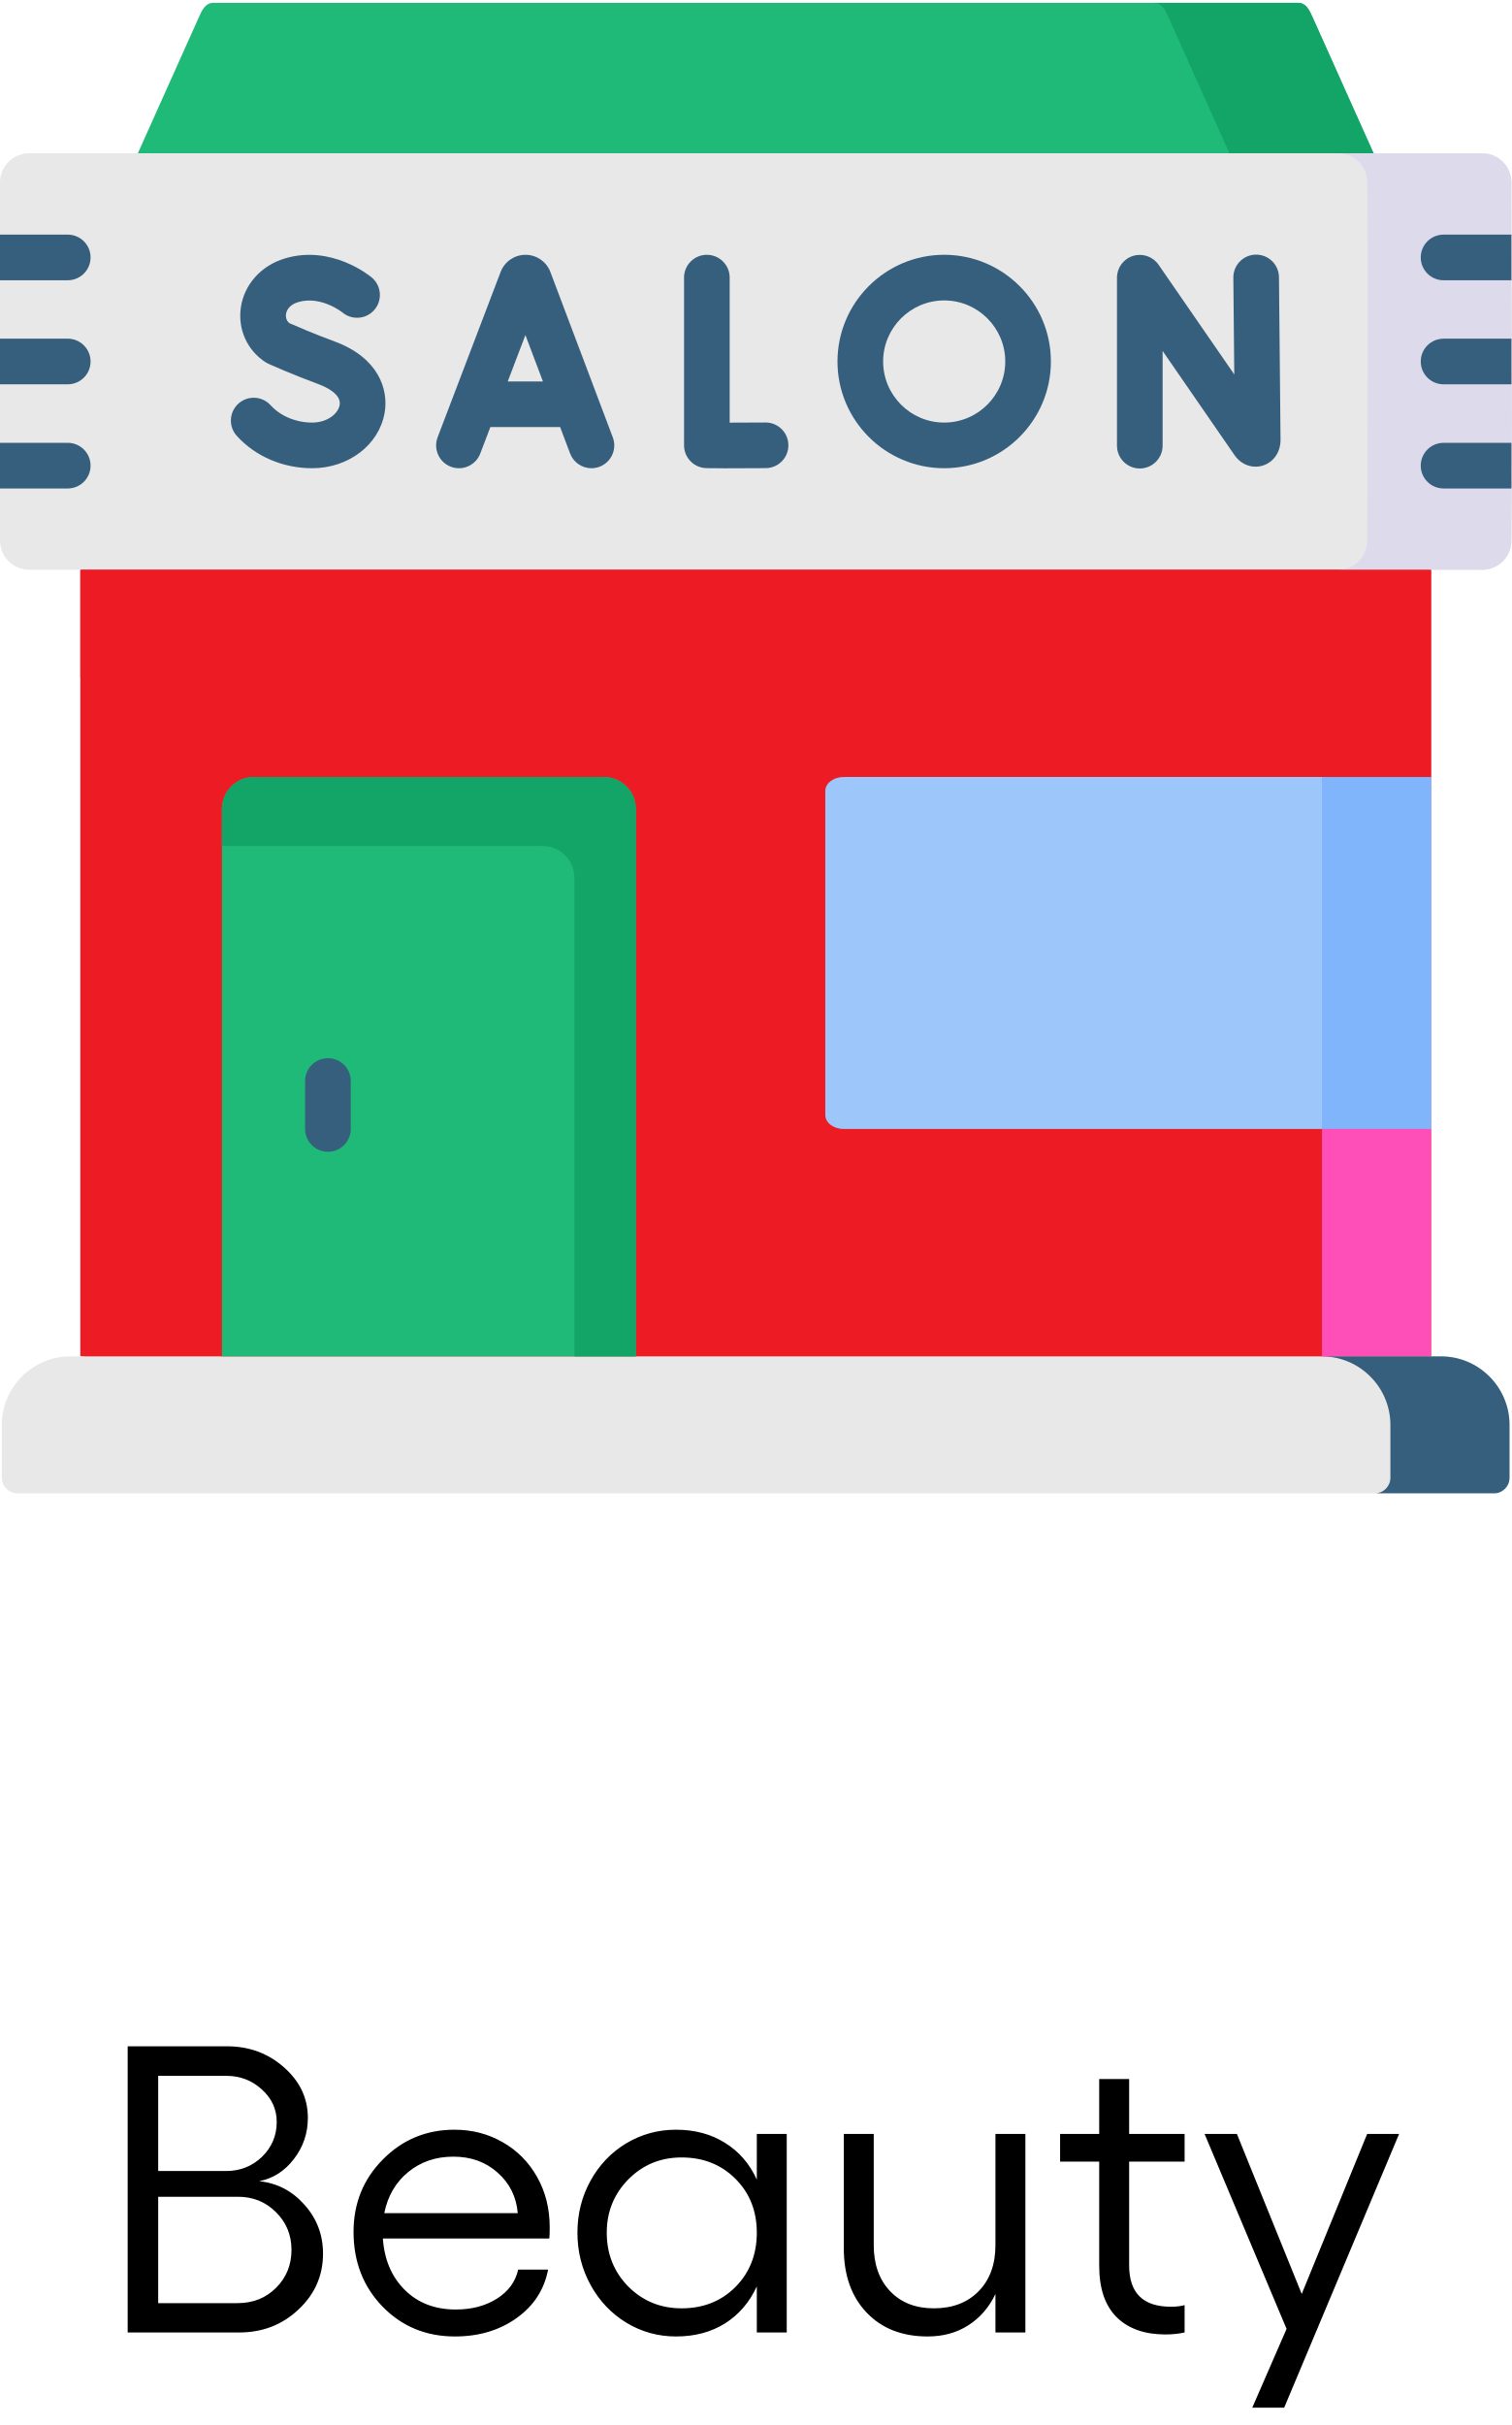
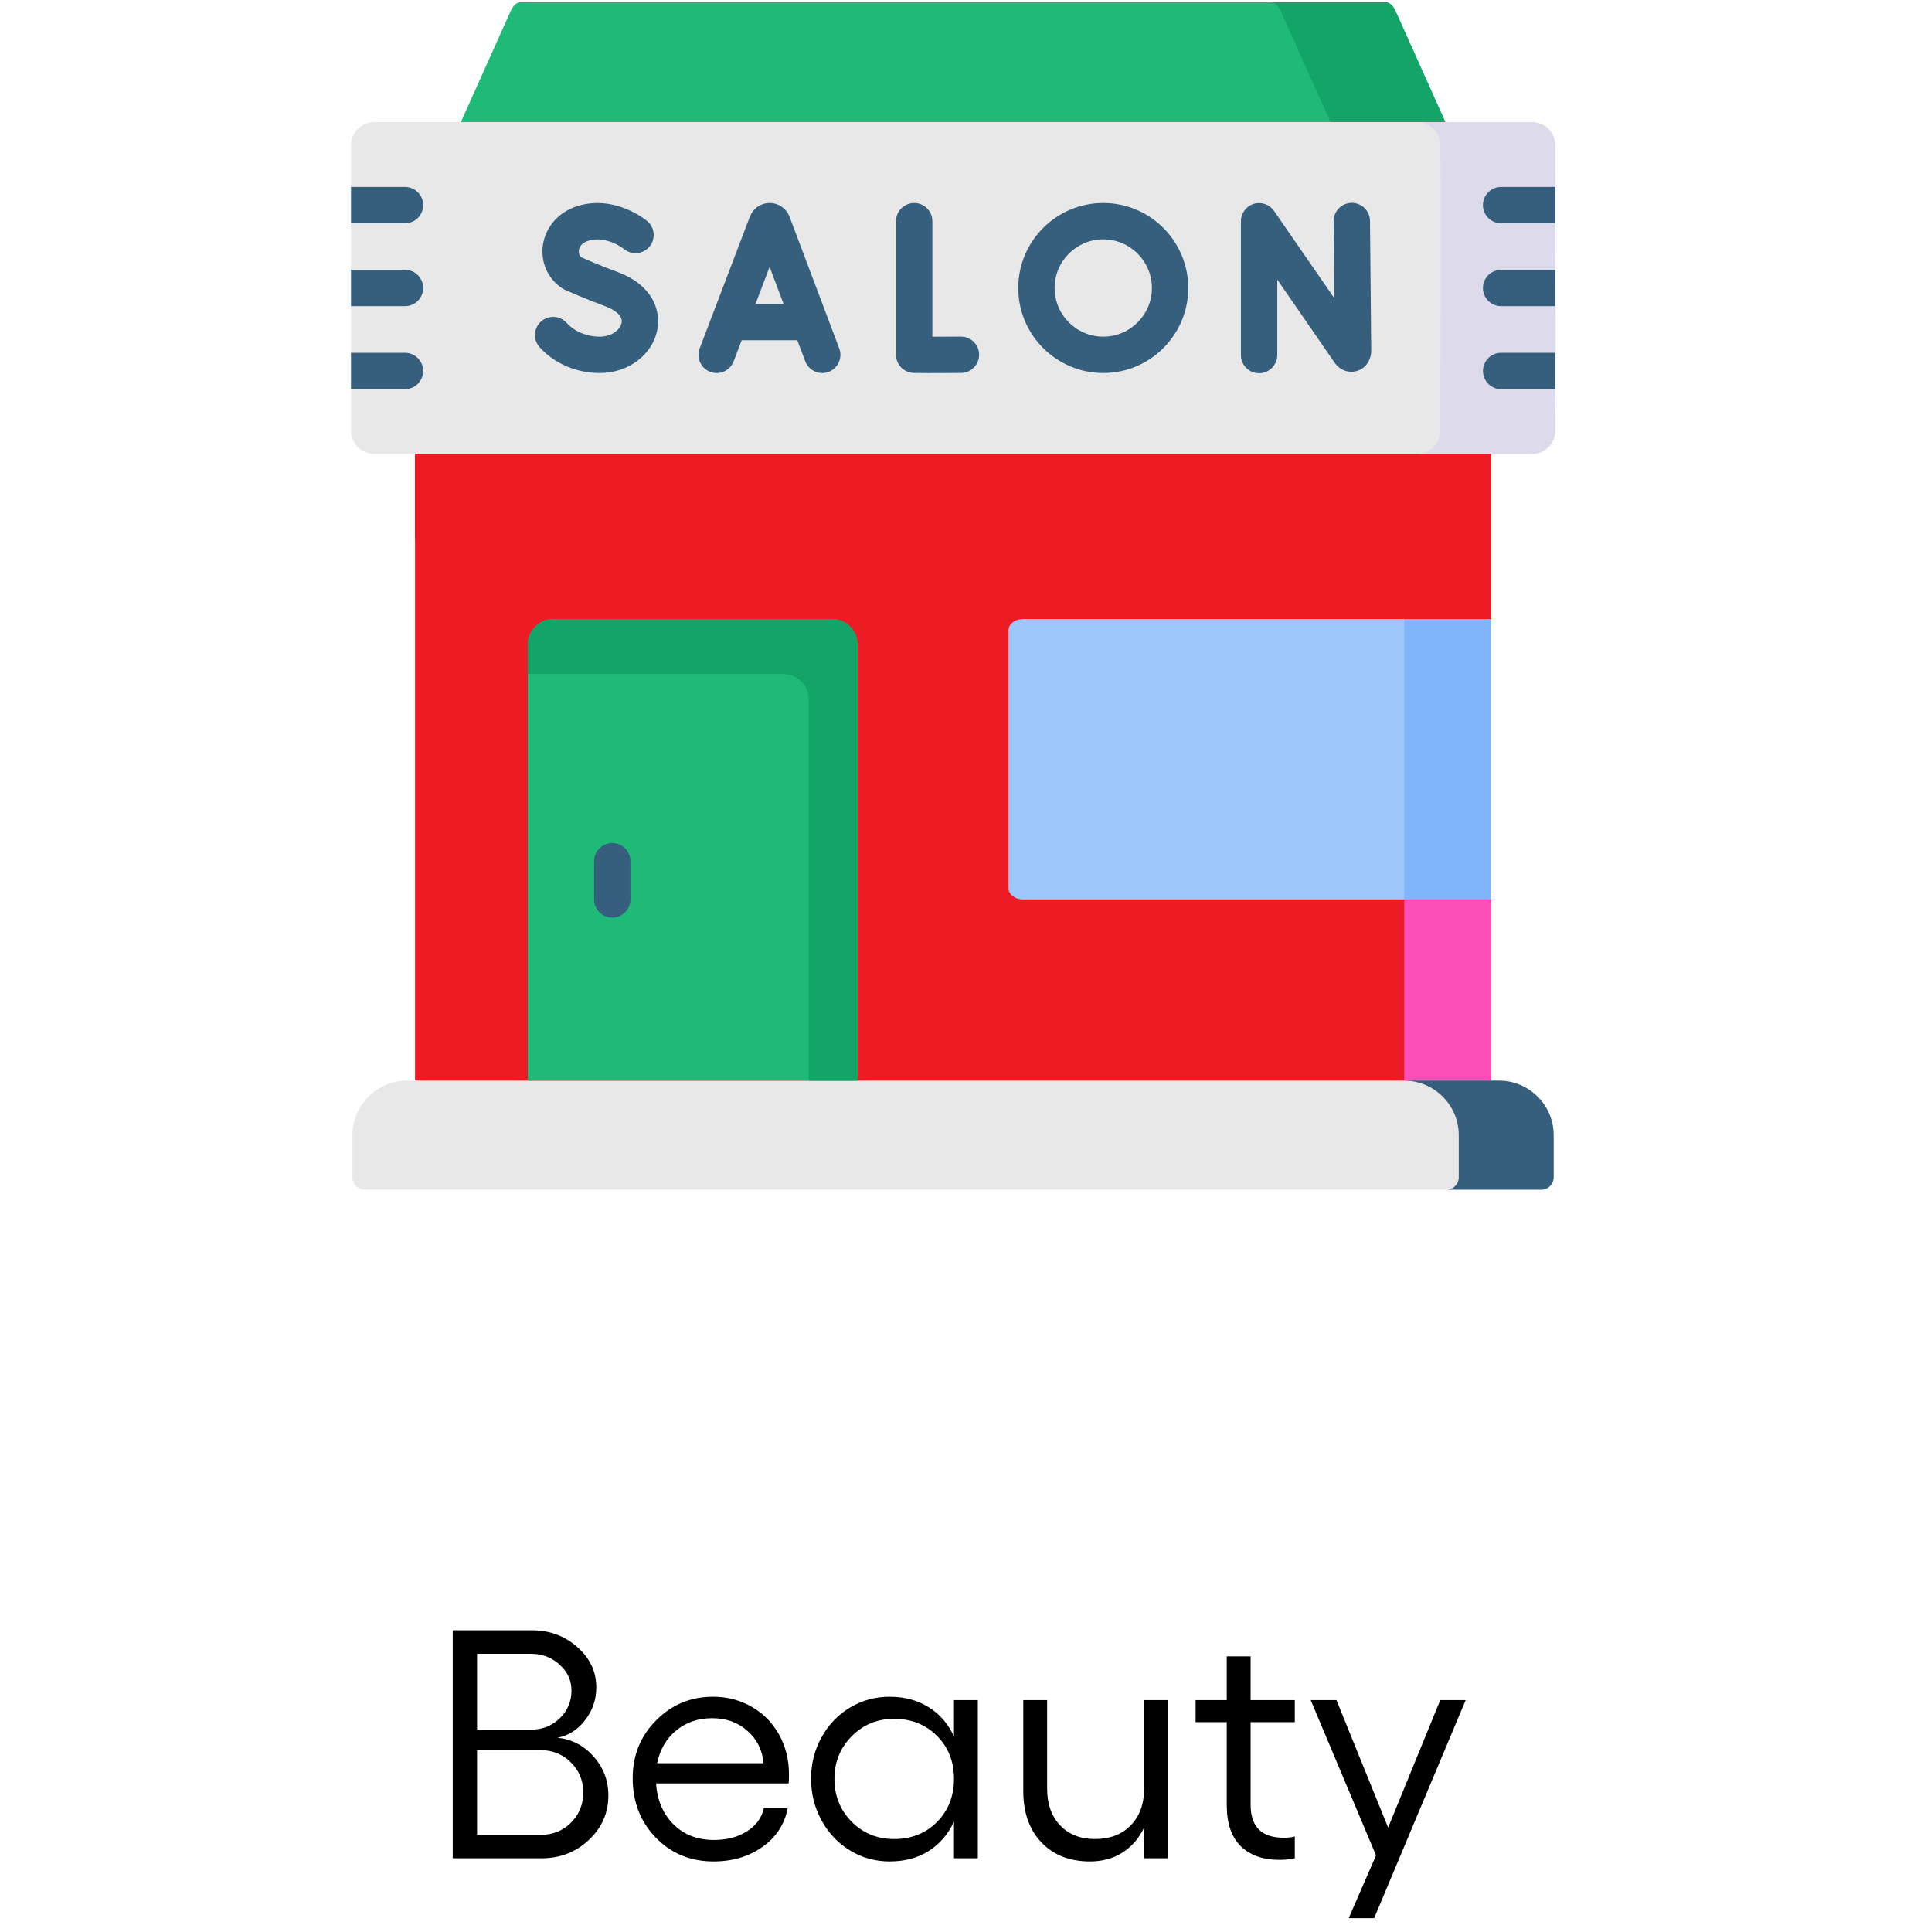
- <svg xmlns="http://www.w3.org/2000/svg" width="111" height="178" viewBox="0 0 111 178" fill="none">
+ <svg xmlns="http://www.w3.org/2000/svg" width="76" height="77" viewBox="0 0 111 178" fill="none">
  <path fill-rule="evenodd" clip-rule="evenodd" d="M5.898 99.562L54.324 104.586L105.059 99.562V41.825L56.204 32.687L5.898 41.825L5.898 99.562Z" fill="#ED1C24" />
  <path fill-rule="evenodd" clip-rule="evenodd" d="M5.158 99.562C2.393 99.562 0.133 101.821 0.133 104.587V108.473C0.133 109.099 0.646 109.612 1.272 109.612H109.686C110.312 109.612 110.819 109.099 110.819 108.473V104.587C110.819 101.821 108.559 99.562 105.8 99.562H5.158Z" fill="#E8E8E8" />
  <path fill-rule="evenodd" clip-rule="evenodd" d="M95.289 0.208H15.67C15.075 0.208 14.828 0.746 14.588 1.29L10.12 11.252L58.862 17.03L100.839 11.252L96.371 1.29C96.13 0.746 95.883 0.208 95.289 0.208Z" fill="#1FB978" />
  <path fill-rule="evenodd" clip-rule="evenodd" d="M96.371 1.29C96.13 0.746 95.883 0.208 95.288 0.208H84.707C85.302 0.208 85.549 0.746 85.796 1.29L90.257 11.252H98.237H100.838L96.371 1.29Z" fill="#12A567" />
  <path fill-rule="evenodd" clip-rule="evenodd" d="M110.957 13.339V39.736C110.933 40.888 109.977 41.824 108.818 41.824H2.14C0.963 41.824 0 40.864 0 39.687V13.39C0 12.213 0.963 11.251 2.14 11.251H108.818C109.977 11.251 110.933 12.187 110.957 13.339Z" fill="#E8E8E8" />
  <path fill-rule="evenodd" clip-rule="evenodd" d="M108.819 11.252H100.839H98.238C99.402 11.252 100.352 12.188 100.377 13.34C100.472 22.105 100.377 30.921 100.377 39.686C100.364 40.87 99.428 41.825 98.238 41.825H105.06H108.819C109.977 41.825 110.933 40.889 110.958 39.737C111.053 30.971 110.958 22.156 110.958 13.391C110.945 12.207 110.009 11.252 108.819 11.252Z" fill="#DDDAEC" />
  <path d="M43.42 34.369C42.743 34.369 42.106 33.956 41.853 33.285L41.122 31.349H35.998L35.258 33.29C34.929 34.154 33.961 34.588 33.096 34.258C32.232 33.929 31.798 32.961 32.128 32.097L36.754 19.958C36.758 19.947 36.762 19.936 36.767 19.925C37.068 19.183 37.779 18.704 38.579 18.704C39.378 18.704 40.09 19.183 40.39 19.925C40.395 19.938 40.4 19.951 40.405 19.963L44.987 32.102C45.314 32.967 44.877 33.934 44.011 34.26C43.817 34.334 43.617 34.369 43.42 34.369ZM37.274 27.999H39.858L38.572 24.594L37.274 27.999Z" fill="#365E7D" />
  <path d="M83.675 34.387C82.75 34.387 82.001 33.637 82.001 32.712V20.384C82.001 19.651 82.477 19.003 83.177 18.785C83.878 18.567 84.638 18.83 85.054 19.433L90.612 27.485L90.544 20.381C90.535 19.456 91.278 18.699 92.203 18.69C93.127 18.682 93.885 19.424 93.894 20.349L94.008 32.285C94.008 33.185 93.504 33.918 92.724 34.168C91.958 34.414 91.143 34.125 90.648 33.434C90.642 33.426 90.637 33.419 90.632 33.411L85.351 25.759V32.712C85.35 33.637 84.6 34.387 83.675 34.387Z" fill="#365E7D" />
  <path d="M53.189 34.374C51.8 34.374 51.712 34.358 51.58 34.332C50.79 34.182 50.218 33.491 50.218 32.687V20.378C50.218 19.452 50.968 18.703 51.893 18.703C52.818 18.703 53.568 19.453 53.568 20.378V31.023C54.339 31.021 55.292 31.017 56.193 31.012H56.203C57.123 31.012 57.872 31.755 57.878 32.677C57.884 33.602 57.138 34.356 56.213 34.362C54.811 34.37 53.851 34.374 53.189 34.374Z" fill="#365E7D" />
  <path d="M22.916 34.368C20.769 34.368 18.753 33.504 17.385 31.996C16.764 31.311 16.815 30.252 17.5 29.63C18.185 29.009 19.245 29.06 19.866 29.745C20.589 30.542 21.73 31.018 22.916 31.018C24.036 31.018 24.822 30.364 24.935 29.73C25.084 28.895 23.803 28.355 23.407 28.209C21.489 27.5 19.791 26.742 19.719 26.71C19.64 26.675 19.564 26.633 19.491 26.586C18.147 25.712 17.453 24.178 17.68 22.582C17.923 20.883 19.162 19.499 20.914 18.97C24.35 17.936 27.174 20.269 27.293 20.369C28 20.965 28.091 22.022 27.495 22.729C26.902 23.433 25.852 23.526 25.144 22.939C25.099 22.903 23.545 21.678 21.881 22.178C21.165 22.394 21.024 22.863 20.997 23.055C20.979 23.185 20.969 23.493 21.238 23.718C21.684 23.914 23.073 24.514 24.566 25.065C27.751 26.238 28.549 28.548 28.234 30.318C27.815 32.665 25.579 34.368 22.916 34.368Z" fill="#365E7D" />
  <path d="M69.316 34.368C64.997 34.368 61.483 30.854 61.483 26.535C61.483 22.216 64.997 18.702 69.316 18.702C73.635 18.702 77.149 22.216 77.149 26.535C77.149 30.854 73.635 34.368 69.316 34.368ZM69.316 22.052C66.845 22.052 64.834 24.064 64.834 26.535C64.834 29.007 66.845 31.018 69.316 31.018C71.788 31.018 73.799 29.007 73.799 26.535C73.799 24.064 71.788 22.052 69.316 22.052Z" fill="#365E7D" />
  <path d="M110.958 24.86V28.21H105.977C105.053 28.21 104.302 27.462 104.302 26.535C104.302 25.61 105.053 24.86 105.977 24.86L110.958 24.86Z" fill="#365E7D" />
  <path d="M110.958 17.222V20.572H105.977C105.053 20.572 104.302 19.822 104.302 18.897C104.302 17.972 105.053 17.222 105.977 17.222L110.958 17.222Z" fill="#365E7D" />
  <path d="M110.958 32.504V35.855H105.977C105.053 35.855 104.302 35.106 104.302 34.18C104.302 33.255 105.053 32.505 105.977 32.505L110.958 32.504Z" fill="#365E7D" />
  <path fill-rule="evenodd" clip-rule="evenodd" d="M61.931 57.033C61.191 57.033 60.589 57.495 60.589 58.052V81.848C60.589 82.411 61.191 82.867 61.931 82.867H105.06V57.033H61.931Z" fill="#9DC6FB" />
  <path fill-rule="evenodd" clip-rule="evenodd" d="M97.048 57.033H105.06V82.867H97.048V57.033Z" fill="#80B4FB" />
  <path fill-rule="evenodd" clip-rule="evenodd" d="M98.237 41.825H5.898V49.723H97.048V57.033H101.111H105.059V53.913V41.825H98.237Z" fill="#ED1C24" />
  <path d="M6.649 26.535C6.649 27.461 5.898 28.209 4.974 28.209H0V24.859H4.974C5.898 24.86 6.649 25.61 6.649 26.535Z" fill="#365E7D" />
  <path d="M6.649 18.897C6.649 19.821 5.898 20.572 4.974 20.572H0V17.222H4.974C5.898 17.222 6.649 17.972 6.649 18.897Z" fill="#365E7D" />
  <path d="M6.649 34.18C6.649 35.106 5.898 35.855 4.974 35.855H0V32.504H4.974C5.898 32.504 6.649 33.255 6.649 34.18Z" fill="#365E7D" />
  <path fill-rule="evenodd" clip-rule="evenodd" d="M16.29 99.562H46.679V59.381C46.679 58.09 45.622 57.033 44.331 57.033H18.631C17.346 57.033 16.29 58.09 16.29 59.381L16.29 99.562Z" fill="#1FB978" />
  <path fill-rule="evenodd" clip-rule="evenodd" d="M44.331 57.033H18.631C17.346 57.033 16.29 58.09 16.29 59.381V62.096H39.825C41.116 62.096 42.173 63.147 42.173 64.438V99.562H46.679V59.381C46.679 58.09 45.622 57.033 44.331 57.033Z" fill="#12A567" />
  <path d="M24.074 84.541C23.149 84.541 22.399 83.791 22.399 82.866V79.348C22.399 78.422 23.149 77.673 24.074 77.673C24.999 77.673 25.749 78.423 25.749 79.348V82.866C25.749 83.791 24.999 84.541 24.074 84.541Z" fill="#365E7D" />
  <path fill-rule="evenodd" clip-rule="evenodd" d="M97.048 82.867H105.06V99.562H97.048V82.867Z" fill="#FE4EB7" />
  <path fill-rule="evenodd" clip-rule="evenodd" d="M105.8 99.562H105.06H97.048C99.813 99.562 102.073 101.821 102.073 104.587V108.473C102.073 109.099 101.56 109.612 100.94 109.612H109.686C110.313 109.612 110.819 109.099 110.819 108.473V104.587C110.819 101.821 108.559 99.562 105.8 99.562Z" fill="#365E7D" />
  <path d="M9.373 171.208V150.202H16.653C18.294 150.202 19.695 150.72 20.857 151.755C22.02 152.78 22.601 154.016 22.601 155.461C22.601 156.584 22.259 157.59 21.575 158.479C20.892 159.367 20.042 159.909 19.026 160.104C20.345 160.241 21.453 160.817 22.352 161.833C23.26 162.849 23.714 164.045 23.714 165.422C23.714 167.033 23.113 168.4 21.912 169.523C20.721 170.646 19.27 171.208 17.561 171.208H9.373ZM11.614 159.357H16.595C17.63 159.357 18.509 159.011 19.231 158.317C19.954 157.614 20.315 156.76 20.315 155.754C20.315 154.816 19.949 154.021 19.217 153.366C18.494 152.702 17.62 152.37 16.595 152.37H11.614V159.357ZM11.614 169.055H17.444C18.577 169.055 19.52 168.679 20.271 167.927C21.023 167.175 21.399 166.247 21.399 165.144C21.399 164.05 21.019 163.127 20.257 162.375C19.505 161.623 18.577 161.247 17.474 161.247H11.614V169.055ZM40.355 163.474C40.355 163.913 40.345 164.191 40.325 164.309H28.108C28.216 165.871 28.753 167.131 29.72 168.088C30.686 169.045 31.932 169.523 33.455 169.523C34.627 169.523 35.633 169.26 36.473 168.732C37.322 168.195 37.845 167.482 38.04 166.594H40.237C39.954 168.068 39.183 169.255 37.923 170.153C36.663 171.052 35.154 171.501 33.397 171.501C31.277 171.501 29.505 170.769 28.079 169.304C26.663 167.839 25.955 166.013 25.955 163.825C25.955 161.726 26.673 159.953 28.108 158.508C29.544 157.053 31.297 156.325 33.367 156.325C34.666 156.325 35.848 156.633 36.912 157.248C37.977 157.854 38.816 158.703 39.432 159.797C40.047 160.891 40.355 162.116 40.355 163.474ZM28.211 162.448H38.011C37.903 161.237 37.41 160.246 36.531 159.475C35.662 158.693 34.578 158.303 33.279 158.303C31.99 158.303 30.887 158.679 29.969 159.431C29.051 160.183 28.465 161.188 28.211 162.448ZM55.56 156.633H57.757V171.208H55.56V167.824C55.023 168.996 54.241 169.904 53.216 170.549C52.2 171.184 51.004 171.501 49.627 171.501C48.309 171.501 47.093 171.164 45.98 170.49C44.876 169.816 44.002 168.894 43.357 167.722C42.713 166.55 42.391 165.271 42.391 163.884C42.391 162.497 42.713 161.223 43.357 160.061C44.002 158.898 44.876 157.985 45.98 157.321C47.093 156.657 48.309 156.325 49.627 156.325C51.004 156.325 52.205 156.647 53.23 157.292C54.256 157.927 55.032 158.825 55.56 159.987V156.633ZM50.037 169.436C51.629 169.436 52.947 168.913 53.992 167.868C55.037 166.813 55.56 165.485 55.56 163.884C55.56 162.292 55.037 160.974 53.992 159.929C52.947 158.884 51.629 158.361 50.037 158.361C48.494 158.361 47.19 158.898 46.126 159.973C45.071 161.047 44.544 162.351 44.544 163.884C44.544 165.446 45.071 166.765 46.126 167.839C47.19 168.903 48.494 169.436 50.037 169.436ZM73.079 156.633H75.276V171.208H73.079V168.381C72.61 169.367 71.946 170.134 71.087 170.681C70.237 171.228 69.241 171.501 68.099 171.501C66.224 171.501 64.73 170.915 63.616 169.743C62.503 168.571 61.946 166.999 61.946 165.026V156.633H64.144V164.792C64.144 166.208 64.544 167.336 65.345 168.176C66.145 169.016 67.215 169.436 68.553 169.436C69.93 169.436 71.028 169.016 71.849 168.176C72.669 167.336 73.079 166.208 73.079 164.792V156.633ZM86.966 158.669H82.894V166.286C82.894 168.308 83.914 169.318 85.955 169.318C86.365 169.318 86.702 169.279 86.966 169.201V171.208C86.526 171.306 86.058 171.354 85.56 171.354C84.036 171.354 82.845 170.935 81.985 170.095C81.126 169.245 80.696 167.985 80.696 166.315V158.669H77.825V156.633H80.696V152.604H82.894V156.633H86.966V158.669ZM100.369 156.633H102.713L94.275 176.73H91.932L94.451 170.944L88.431 156.633H90.804L95.564 168.381L100.369 156.633Z" fill="black" />
</svg>
